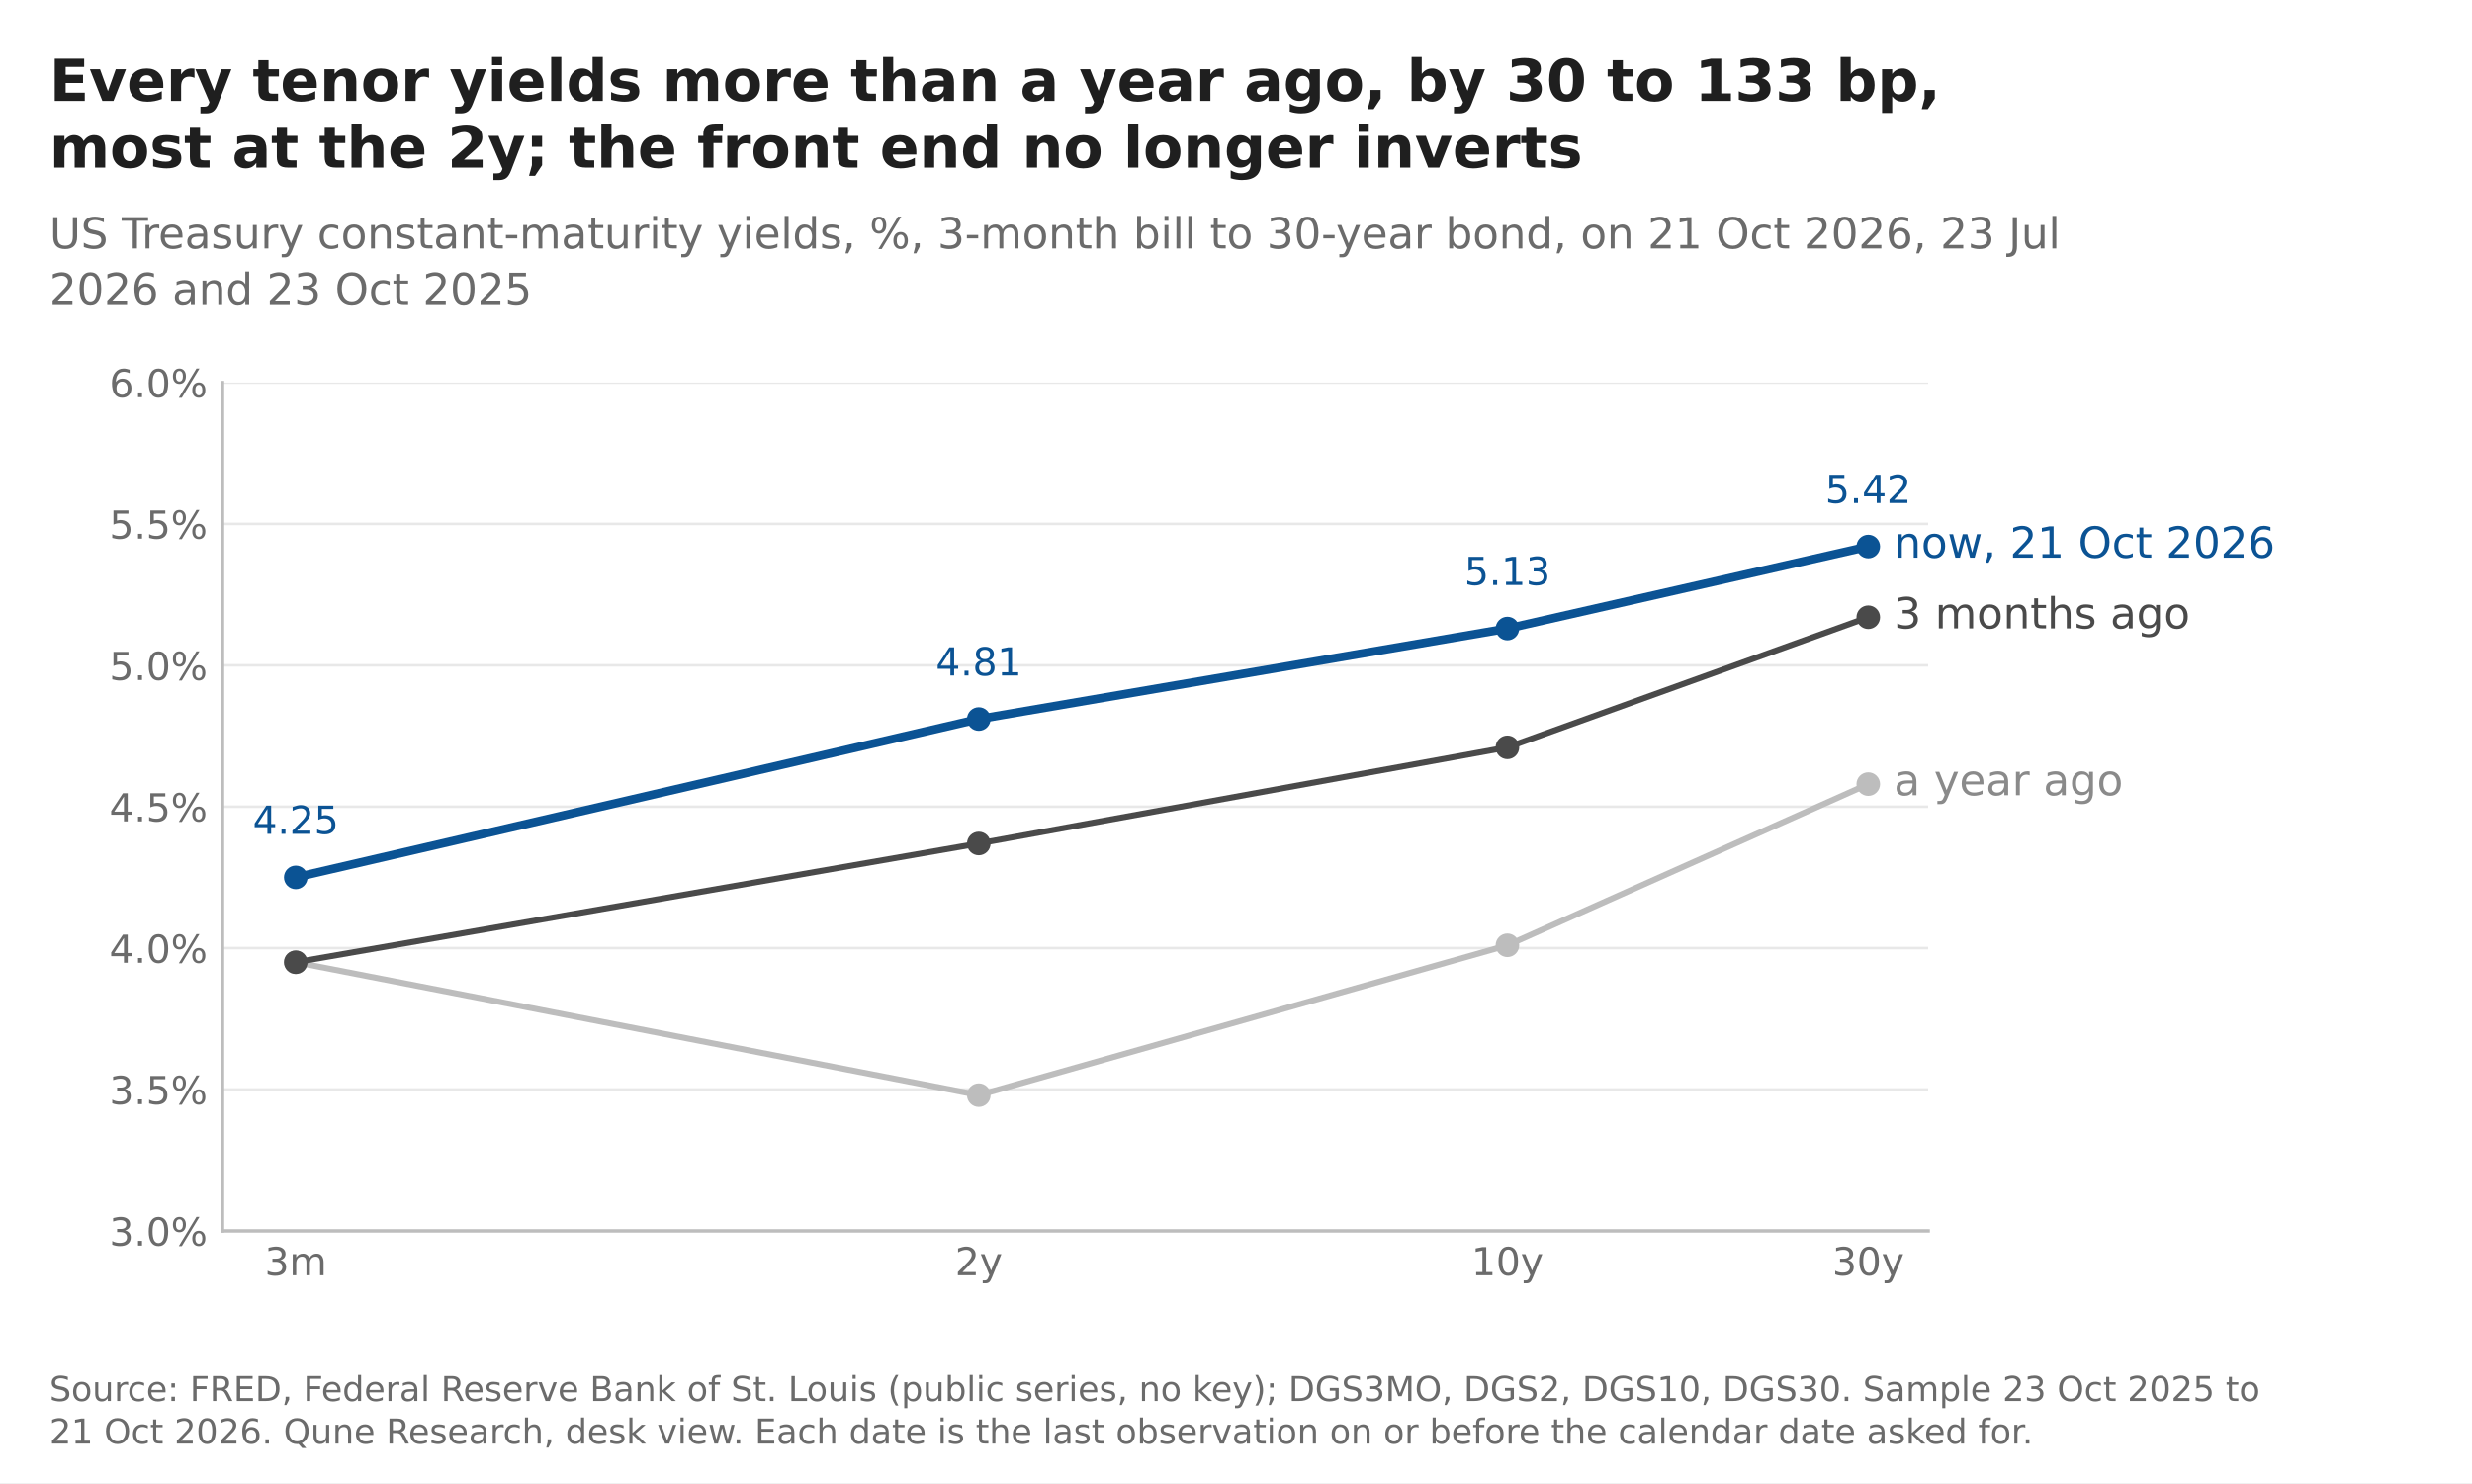
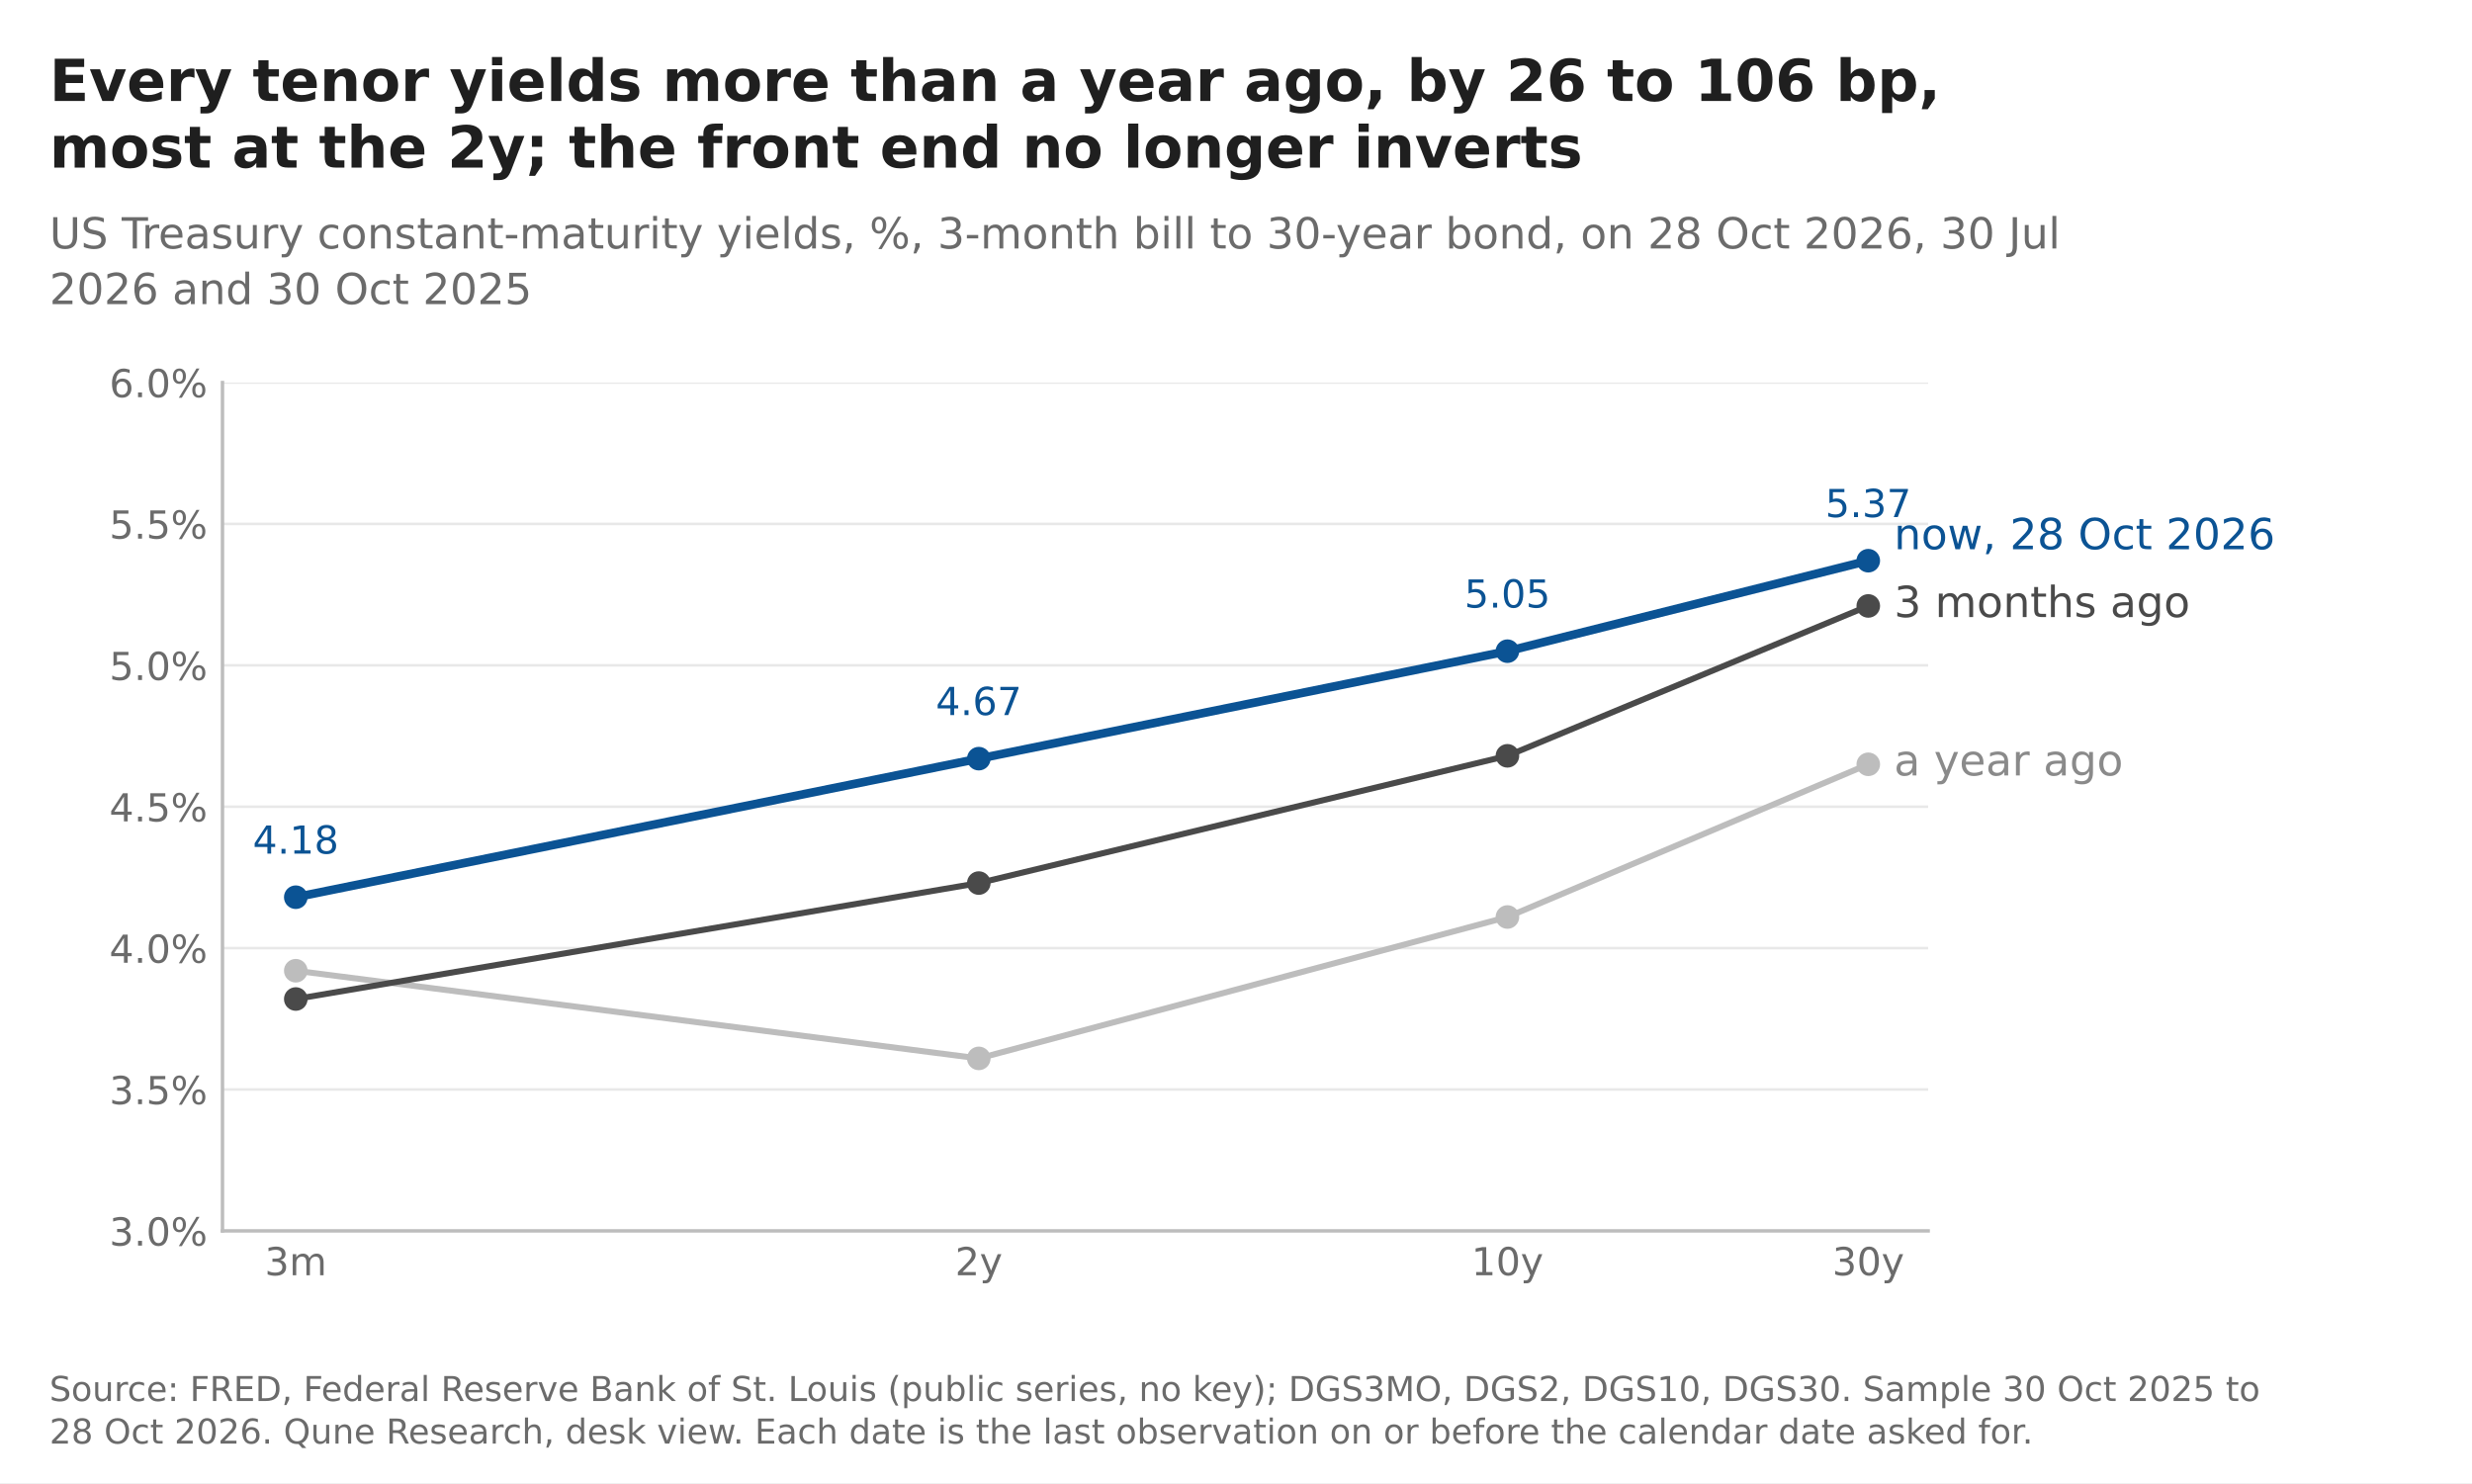
<svg xmlns="http://www.w3.org/2000/svg" xmlns:xlink="http://www.w3.org/1999/xlink" width="576pt" height="345.6pt" viewBox="0 0 576 345.6" version="1.1">
  <defs>
    <style type="text/css">*{stroke-linejoin: round; stroke-linecap: butt}</style>
  </defs>
  <g id="figure_1">
    <g id="patch_1">
      <path d="M 0 345.6  L 576 345.6  L 576 0  L 0 0  z " style="fill: #ffffff" />
    </g>
    <g id="axes_1">
      <g id="patch_2">
        <path d="M 51.84 286.848  L 449.28 286.848  L 449.28 89.146  L 51.84 89.146  z " style="fill: #ffffff" />
      </g>
      <g id="matplotlib.axis_1">
        <g id="xtick_1">
          <g id="line2d_1" />
          <g id="text_1">
            <text style="font-size: 9px; font-family: 'DejaVu Sans', sans-serif; text-anchor: middle; fill: #6b6b6b" x="68.918" y="297.186" transform="rotate(-0 68.91817 297.1859)">3m</text>
          </g>
        </g>
        <g id="xtick_2">
          <g id="line2d_2" />
          <g id="text_2">
            <text style="font-size: 9px; font-family: 'DejaVu Sans', sans-serif; text-anchor: middle; fill: #6b6b6b" x="228.067" y="297.186" transform="rotate(-0 228.067 297.1859)">2y</text>
          </g>
        </g>
        <g id="xtick_3">
          <g id="line2d_3" />
          <g id="text_3">
            <text style="font-size: 9px; font-family: 'DejaVu Sans', sans-serif; text-anchor: middle; fill: #6b6b6b" x="351.244" y="297.186" transform="rotate(-0 351.2445 297.1859)">10y</text>
          </g>
        </g>
        <g id="xtick_4">
          <g id="line2d_4" />
          <g id="text_4">
            <text style="font-size: 9px; font-family: 'DejaVu Sans', sans-serif; text-anchor: middle; fill: #6b6b6b" x="435.326" y="297.186" transform="rotate(-0 435.3261 297.1859)">30y</text>
          </g>
        </g>
      </g>
      <g id="matplotlib.axis_2">
        <g id="ytick_1">
          <g id="line2d_5">
-             <path d="M 51.84 286.848  L 449.28 286.848  " clip-path="url(#pea6b366f8a)" style="fill: none; stroke: #e8e8e8; stroke-width: 0.6; stroke-linecap: round" />
+             <path d="M 51.84 286.848  L 449.28 286.848  " clip-path="url(#pe31d56bb1a)" style="fill: none; stroke: #e8e8e8; stroke-width: 0.6; stroke-linecap: round" />
          </g>
          <g id="line2d_6" />
          <g id="text_5">
            <text style="font-size: 9px; font-family: 'DejaVu Sans', sans-serif; text-anchor: end; fill: #6b6b6b" x="48.34" y="290.267" transform="rotate(-0 48.34 290.2669)">3.0%</text>
          </g>
        </g>
        <g id="ytick_2">
          <g id="line2d_7">
-             <path d="M 51.84 253.898  L 449.28 253.898  " clip-path="url(#pea6b366f8a)" style="fill: none; stroke: #e8e8e8; stroke-width: 0.6; stroke-linecap: round" />
+             <path d="M 51.84 253.898  L 449.28 253.898  " clip-path="url(#pe31d56bb1a)" style="fill: none; stroke: #e8e8e8; stroke-width: 0.6; stroke-linecap: round" />
          </g>
          <g id="line2d_8" />
          <g id="text_6">
            <text style="font-size: 9px; font-family: 'DejaVu Sans', sans-serif; text-anchor: end; fill: #6b6b6b" x="48.34" y="257.317" transform="rotate(-0 48.34 257.3166)">3.5%</text>
          </g>
        </g>
        <g id="ytick_3">
          <g id="line2d_9">
-             <path d="M 51.84 220.947  L 449.28 220.947  " clip-path="url(#pea6b366f8a)" style="fill: none; stroke: #e8e8e8; stroke-width: 0.6; stroke-linecap: round" />
+             <path d="M 51.84 220.947  L 449.28 220.947  " clip-path="url(#pe31d56bb1a)" style="fill: none; stroke: #e8e8e8; stroke-width: 0.6; stroke-linecap: round" />
          </g>
          <g id="line2d_10" />
          <g id="text_7">
            <text style="font-size: 9px; font-family: 'DejaVu Sans', sans-serif; text-anchor: end; fill: #6b6b6b" x="48.34" y="224.366" transform="rotate(-0 48.34 224.3663)">4.0%</text>
          </g>
        </g>
        <g id="ytick_4">
          <g id="line2d_11">
-             <path d="M 51.84 187.997  L 449.28 187.997  " clip-path="url(#pea6b366f8a)" style="fill: none; stroke: #e8e8e8; stroke-width: 0.6; stroke-linecap: round" />
+             <path d="M 51.84 187.997  L 449.28 187.997  " clip-path="url(#pe31d56bb1a)" style="fill: none; stroke: #e8e8e8; stroke-width: 0.6; stroke-linecap: round" />
          </g>
          <g id="line2d_12" />
          <g id="text_8">
            <text style="font-size: 9px; font-family: 'DejaVu Sans', sans-serif; text-anchor: end; fill: #6b6b6b" x="48.34" y="191.416" transform="rotate(-0 48.34 191.4159)">4.5%</text>
          </g>
        </g>
        <g id="ytick_5">
          <g id="line2d_13">
-             <path d="M 51.84 155.047  L 449.28 155.047  " clip-path="url(#pea6b366f8a)" style="fill: none; stroke: #e8e8e8; stroke-width: 0.6; stroke-linecap: round" />
+             <path d="M 51.84 155.047  L 449.28 155.047  " clip-path="url(#pe31d56bb1a)" style="fill: none; stroke: #e8e8e8; stroke-width: 0.6; stroke-linecap: round" />
          </g>
          <g id="line2d_14" />
          <g id="text_9">
            <text style="font-size: 9px; font-family: 'DejaVu Sans', sans-serif; text-anchor: end; fill: #6b6b6b" x="48.34" y="158.466" transform="rotate(-0 48.34 158.4656)">5.0%</text>
          </g>
        </g>
        <g id="ytick_6">
          <g id="line2d_15">
-             <path d="M 51.84 122.096  L 449.28 122.096  " clip-path="url(#pea6b366f8a)" style="fill: none; stroke: #e8e8e8; stroke-width: 0.6; stroke-linecap: round" />
+             <path d="M 51.84 122.096  L 449.28 122.096  " clip-path="url(#pe31d56bb1a)" style="fill: none; stroke: #e8e8e8; stroke-width: 0.6; stroke-linecap: round" />
          </g>
          <g id="line2d_16" />
          <g id="text_10">
            <text style="font-size: 9px; font-family: 'DejaVu Sans', sans-serif; text-anchor: end; fill: #6b6b6b" x="48.34" y="125.515" transform="rotate(-0 48.34 125.5153)">5.5%</text>
          </g>
        </g>
        <g id="ytick_7">
          <g id="line2d_17">
-             <path d="M 51.84 89.146  L 449.28 89.146  " clip-path="url(#pea6b366f8a)" style="fill: none; stroke: #e8e8e8; stroke-width: 0.6; stroke-linecap: round" />
+             <path d="M 51.84 89.146  L 449.28 89.146  " clip-path="url(#pe31d56bb1a)" style="fill: none; stroke: #e8e8e8; stroke-width: 0.6; stroke-linecap: round" />
          </g>
          <g id="line2d_18" />
          <g id="text_11">
            <text style="font-size: 9px; font-family: 'DejaVu Sans', sans-serif; text-anchor: end; fill: #6b6b6b" x="48.34" y="92.565" transform="rotate(-0 48.34 92.56494)">6.0%</text>
          </g>
        </g>
      </g>
      <g id="line2d_19">
-         <path d="M 68.918 224.242  L 228.067 255.216  L 351.244 220.288  L 435.326 182.725  " clip-path="url(#pea6b366f8a)" style="fill: none; stroke: #bdbdbd; stroke-width: 1.4; stroke-linecap: round" />
+         <path d="M 68.918 226.219  L 228.067 246.649  L 351.244 213.698  L 435.326 178.112  " clip-path="url(#pe31d56bb1a)" style="fill: none; stroke: #bdbdbd; stroke-width: 1.4; stroke-linecap: round" />
        <defs>
-           <path id="m6de71df983" d="M 0 2.25  C 0.597 2.25 1.169 2.013 1.591 1.591  C 2.013 1.169 2.25 0.597 2.25 0  C 2.25 -0.597 2.013 -1.169 1.591 -1.591  C 1.169 -2.013 0.597 -2.25 0 -2.25  C -0.597 -2.25 -1.169 -2.013 -1.591 -1.591  C -2.013 -1.169 -2.25 -0.597 -2.25 0  C -2.25 0.597 -2.013 1.169 -1.591 1.591  C -1.169 2.013 -0.597 2.25 0 2.25  z " style="stroke: #bdbdbd" />
+           <path id="m20a897e093" d="M 0 2.25  C 0.597 2.25 1.169 2.013 1.591 1.591  C 2.013 1.169 2.25 0.597 2.25 0  C 2.25 -0.597 2.013 -1.169 1.591 -1.591  C 1.169 -2.013 0.597 -2.25 0 -2.25  C -0.597 -2.25 -1.169 -2.013 -1.591 -1.591  C -2.013 -1.169 -2.25 -0.597 -2.25 0  C -2.25 0.597 -2.013 1.169 -1.591 1.591  C -1.169 2.013 -0.597 2.25 0 2.25  z " style="stroke: #bdbdbd" />
        </defs>
-         <g clip-path="url(#pea6b366f8a)">
-           <use xlink:href="#m6de71df983" x="68.918" y="224.242" style="fill: #bdbdbd; stroke: #bdbdbd" />
-           <use xlink:href="#m6de71df983" x="228.067" y="255.216" style="fill: #bdbdbd; stroke: #bdbdbd" />
-           <use xlink:href="#m6de71df983" x="351.244" y="220.288" style="fill: #bdbdbd; stroke: #bdbdbd" />
-           <use xlink:href="#m6de71df983" x="435.326" y="182.725" style="fill: #bdbdbd; stroke: #bdbdbd" />
+         <g clip-path="url(#pe31d56bb1a)">
+           <use xlink:href="#m20a897e093" x="68.918" y="226.219" style="fill: #bdbdbd; stroke: #bdbdbd" />
+           <use xlink:href="#m20a897e093" x="228.067" y="246.649" style="fill: #bdbdbd; stroke: #bdbdbd" />
+           <use xlink:href="#m20a897e093" x="351.244" y="213.698" style="fill: #bdbdbd; stroke: #bdbdbd" />
+           <use xlink:href="#m20a897e093" x="435.326" y="178.112" style="fill: #bdbdbd; stroke: #bdbdbd" />
        </g>
      </g>
      <g id="line2d_20">
-         <path d="M 68.918 224.242  L 228.067 196.564  L 351.244 174.158  L 435.326 143.844  " clip-path="url(#pea6b366f8a)" style="fill: none; stroke: #4a4a4a; stroke-width: 1.4; stroke-linecap: round" />
+         <path d="M 68.918 232.809  L 228.067 205.79  L 351.244 176.135  L 435.326 141.208  " clip-path="url(#pe31d56bb1a)" style="fill: none; stroke: #4a4a4a; stroke-width: 1.4; stroke-linecap: round" />
        <defs>
-           <path id="mec202177a8" d="M 0 2.25  C 0.597 2.25 1.169 2.013 1.591 1.591  C 2.013 1.169 2.25 0.597 2.25 0  C 2.25 -0.597 2.013 -1.169 1.591 -1.591  C 1.169 -2.013 0.597 -2.25 0 -2.25  C -0.597 -2.25 -1.169 -2.013 -1.591 -1.591  C -2.013 -1.169 -2.25 -0.597 -2.25 0  C -2.25 0.597 -2.013 1.169 -1.591 1.591  C -1.169 2.013 -0.597 2.25 0 2.25  z " style="stroke: #4a4a4a" />
+           <path id="m82b96a75a7" d="M 0 2.25  C 0.597 2.25 1.169 2.013 1.591 1.591  C 2.013 1.169 2.25 0.597 2.25 0  C 2.25 -0.597 2.013 -1.169 1.591 -1.591  C 1.169 -2.013 0.597 -2.25 0 -2.25  C -0.597 -2.25 -1.169 -2.013 -1.591 -1.591  C -2.013 -1.169 -2.25 -0.597 -2.25 0  C -2.25 0.597 -2.013 1.169 -1.591 1.591  C -1.169 2.013 -0.597 2.25 0 2.25  z " style="stroke: #4a4a4a" />
        </defs>
-         <g clip-path="url(#pea6b366f8a)">
-           <use xlink:href="#mec202177a8" x="68.918" y="224.242" style="fill: #4a4a4a; stroke: #4a4a4a" />
-           <use xlink:href="#mec202177a8" x="228.067" y="196.564" style="fill: #4a4a4a; stroke: #4a4a4a" />
-           <use xlink:href="#mec202177a8" x="351.244" y="174.158" style="fill: #4a4a4a; stroke: #4a4a4a" />
-           <use xlink:href="#mec202177a8" x="435.326" y="143.844" style="fill: #4a4a4a; stroke: #4a4a4a" />
+         <g clip-path="url(#pe31d56bb1a)">
+           <use xlink:href="#m82b96a75a7" x="68.918" y="232.809" style="fill: #4a4a4a; stroke: #4a4a4a" />
+           <use xlink:href="#m82b96a75a7" x="228.067" y="205.79" style="fill: #4a4a4a; stroke: #4a4a4a" />
+           <use xlink:href="#m82b96a75a7" x="351.244" y="176.135" style="fill: #4a4a4a; stroke: #4a4a4a" />
+           <use xlink:href="#m82b96a75a7" x="435.326" y="141.208" style="fill: #4a4a4a; stroke: #4a4a4a" />
        </g>
      </g>
      <g id="line2d_21">
-         <path d="M 68.918 204.472  L 228.067 167.568  L 351.244 146.48  L 435.326 127.368  " clip-path="url(#pea6b366f8a)" style="fill: none; stroke: #0b5394; stroke-width: 2; stroke-linecap: round" />
+         <path d="M 68.918 209.085  L 228.067 176.794  L 351.244 151.752  L 435.326 130.663  " clip-path="url(#pe31d56bb1a)" style="fill: none; stroke: #0b5394; stroke-width: 2; stroke-linecap: round" />
        <defs>
-           <path id="m78d2b74a4d" d="M 0 2.25  C 0.597 2.25 1.169 2.013 1.591 1.591  C 2.013 1.169 2.25 0.597 2.25 0  C 2.25 -0.597 2.013 -1.169 1.591 -1.591  C 1.169 -2.013 0.597 -2.25 0 -2.25  C -0.597 -2.25 -1.169 -2.013 -1.591 -1.591  C -2.013 -1.169 -2.25 -0.597 -2.25 0  C -2.25 0.597 -2.013 1.169 -1.591 1.591  C -1.169 2.013 -0.597 2.25 0 2.25  z " style="stroke: #0b5394" />
+           <path id="m33b845499a" d="M 0 2.25  C 0.597 2.25 1.169 2.013 1.591 1.591  C 2.013 1.169 2.25 0.597 2.25 0  C 2.25 -0.597 2.013 -1.169 1.591 -1.591  C 1.169 -2.013 0.597 -2.25 0 -2.25  C -0.597 -2.25 -1.169 -2.013 -1.591 -1.591  C -2.013 -1.169 -2.25 -0.597 -2.25 0  C -2.25 0.597 -2.013 1.169 -1.591 1.591  C -1.169 2.013 -0.597 2.25 0 2.25  z " style="stroke: #0b5394" />
        </defs>
-         <g clip-path="url(#pea6b366f8a)">
-           <use xlink:href="#m78d2b74a4d" x="68.918" y="204.472" style="fill: #0b5394; stroke: #0b5394" />
-           <use xlink:href="#m78d2b74a4d" x="228.067" y="167.568" style="fill: #0b5394; stroke: #0b5394" />
-           <use xlink:href="#m78d2b74a4d" x="351.244" y="146.48" style="fill: #0b5394; stroke: #0b5394" />
-           <use xlink:href="#m78d2b74a4d" x="435.326" y="127.368" style="fill: #0b5394; stroke: #0b5394" />
+         <g clip-path="url(#pe31d56bb1a)">
+           <use xlink:href="#m33b845499a" x="68.918" y="209.085" style="fill: #0b5394; stroke: #0b5394" />
+           <use xlink:href="#m33b845499a" x="228.067" y="176.794" style="fill: #0b5394; stroke: #0b5394" />
+           <use xlink:href="#m33b845499a" x="351.244" y="151.752" style="fill: #0b5394; stroke: #0b5394" />
+           <use xlink:href="#m33b845499a" x="435.326" y="130.663" style="fill: #0b5394; stroke: #0b5394" />
        </g>
      </g>
      <g id="patch_3">
        <path d="M 51.84 286.848  L 51.84 89.146  " style="fill: none; stroke: #bdbdbd; stroke-width: 0.8; stroke-linejoin: miter; stroke-linecap: square" />
      </g>
      <g id="patch_4">
        <path d="M 51.84 286.848  L 449.28 286.848  " style="fill: none; stroke: #bdbdbd; stroke-width: 0.8; stroke-linejoin: miter; stroke-linecap: square" />
      </g>
      <g id="text_12">
-         <text style="font-size: 10px; font-family: 'DejaVu Sans', sans-serif; text-anchor: start; fill: #8a8a8a" x="441.326" y="185.323" transform="rotate(-0 441.3261 185.3226)">a year ago</text>
+         <text style="font-size: 10px; font-family: 'DejaVu Sans', sans-serif; text-anchor: start; fill: #8a8a8a" x="441.326" y="180.71" transform="rotate(-0 441.3261 180.7096)">a year ago</text>
      </g>
      <g id="text_13">
-         <text style="font-size: 10px; font-family: 'DejaVu Sans', sans-serif; text-anchor: start; fill: #4a4a4a" x="441.326" y="146.442" transform="rotate(-0 441.3261 146.4416)">3 months ago</text>
+         <text style="font-size: 10px; font-family: 'DejaVu Sans', sans-serif; text-anchor: start; fill: #4a4a4a" x="441.326" y="143.806" transform="rotate(-0 441.3261 143.8056)">3 months ago</text>
      </g>
      <g id="text_14">
-         <text style="font-size: 10px; font-family: 'DejaVu Sans', sans-serif; text-anchor: start; fill: #0b5394" x="441.326" y="129.966" transform="rotate(-0 441.3261 129.966)">now, 21 Oct 2026</text>
+         <text style="font-size: 10px; font-family: 'DejaVu Sans', sans-serif; text-anchor: start; fill: #0b5394" x="441.326" y="127.989" transform="rotate(-0 441.3261 127.989)">now, 28 Oct 2026</text>
      </g>
      <g id="text_15">
-         <text style="font-size: 9px; font-family: 'DejaVu Sans', sans-serif; text-anchor: middle; fill: #0b5394" x="68.918" y="194.31" transform="rotate(-0 68.91817 194.3101)">4.25</text>
+         <text style="font-size: 9px; font-family: 'DejaVu Sans', sans-serif; text-anchor: middle; fill: #0b5394" x="68.918" y="198.923" transform="rotate(-0 68.91817 198.9231)">4.18</text>
      </g>
      <g id="text_16">
-         <text style="font-size: 9px; font-family: 'DejaVu Sans', sans-serif; text-anchor: middle; fill: #0b5394" x="228.067" y="157.406" transform="rotate(-0 228.067 157.4057)">4.81</text>
+         <text style="font-size: 9px; font-family: 'DejaVu Sans', sans-serif; text-anchor: middle; fill: #0b5394" x="228.067" y="166.632" transform="rotate(-0 228.067 166.6318)">4.67</text>
      </g>
      <g id="text_17">
-         <text style="font-size: 9px; font-family: 'DejaVu Sans', sans-serif; text-anchor: middle; fill: #0b5394" x="351.244" y="136.317" transform="rotate(-0 351.2445 136.3175)">5.13</text>
+         <text style="font-size: 9px; font-family: 'DejaVu Sans', sans-serif; text-anchor: middle; fill: #0b5394" x="351.244" y="141.59" transform="rotate(-0 351.2445 141.5895)">5.05</text>
      </g>
      <g id="text_18">
-         <text style="font-size: 9px; font-family: 'DejaVu Sans', sans-serif; text-anchor: middle; fill: #0b5394" x="435.326" y="117.206" transform="rotate(-0 435.3261 117.2063)">5.42</text>
+         <text style="font-size: 9px; font-family: 'DejaVu Sans', sans-serif; text-anchor: middle; fill: #0b5394" x="435.326" y="120.501" transform="rotate(-0 435.3261 120.5013)">5.37</text>
      </g>
    </g>
    <g id="qune-title">
-       <text style="font-weight: 700; font-size: 13.5px; font-family: 'DejaVu Sans', sans-serif; fill: #1f1f1f" transform="translate(11.52 23.53092)">Every tenor yields more than a year ago, by 30 to 133 bp,</text>
+       <text style="font-weight: 700; font-size: 13.5px; font-family: 'DejaVu Sans', sans-serif; fill: #1f1f1f" transform="translate(11.52 23.53092)">Every tenor yields more than a year ago, by 26 to 106 bp,</text>
      <text style="font-weight: 700; font-size: 13.5px; font-family: 'DejaVu Sans', sans-serif; fill: #1f1f1f" transform="translate(11.52 39.05592)">most at the 2y; the front end no longer inverts</text>
    </g>
    <g id="qune-subtitle">
-       <text style="font-size: 10px; font-family: 'DejaVu Sans', sans-serif; fill: #6b6b6b" transform="translate(11.52 57.90537)">US Treasury constant-maturity yields, %, 3-month bill to 30-year bond, on 21 Oct 2026, 23 Jul</text>
-       <text style="font-size: 10px; font-family: 'DejaVu Sans', sans-serif; fill: #6b6b6b" transform="translate(11.52 70.87413)">2026 and 23 Oct 2025</text>
+       <text style="font-size: 10px; font-family: 'DejaVu Sans', sans-serif; fill: #6b6b6b" transform="translate(11.52 57.90537)">US Treasury constant-maturity yields, %, 3-month bill to 30-year bond, on 28 Oct 2026, 30 Jul</text>
+       <text style="font-size: 10px; font-family: 'DejaVu Sans', sans-serif; fill: #6b6b6b" transform="translate(11.52 70.87413)">2026 and 30 Oct 2025</text>
    </g>
    <g id="qune-source-line">
-       <text style="font-size: 8px; font-family: 'DejaVu Sans', sans-serif; fill: #6b6b6b" transform="translate(11.52 326.4955)">Source: FRED, Federal Reserve Bank of St. Louis (public series, no key); DGS3MO, DGS2, DGS10, DGS30. Sample 23 Oct 2025 to</text>
-       <text style="font-size: 8px; font-family: 'DejaVu Sans', sans-serif; fill: #6b6b6b" transform="translate(11.52 336.4117)">21 Oct 2026. Qune Research, desk view. Each date is the last observation on or before the calendar date asked for.</text>
+       <text style="font-size: 8px; font-family: 'DejaVu Sans', sans-serif; fill: #6b6b6b" transform="translate(11.52 326.4955)">Source: FRED, Federal Reserve Bank of St. Louis (public series, no key); DGS3MO, DGS2, DGS10, DGS30. Sample 30 Oct 2025 to</text>
+       <text style="font-size: 8px; font-family: 'DejaVu Sans', sans-serif; fill: #6b6b6b" transform="translate(11.52 336.4117)">28 Oct 2026. Qune Research, desk view. Each date is the last observation on or before the calendar date asked for.</text>
    </g>
  </g>
  <defs>
-     <clipPath id="pea6b366f8a">
+     <clipPath id="pe31d56bb1a">
      <rect x="51.84" y="89.146" width="397.44" height="197.702" />
    </clipPath>
  </defs>
</svg>
